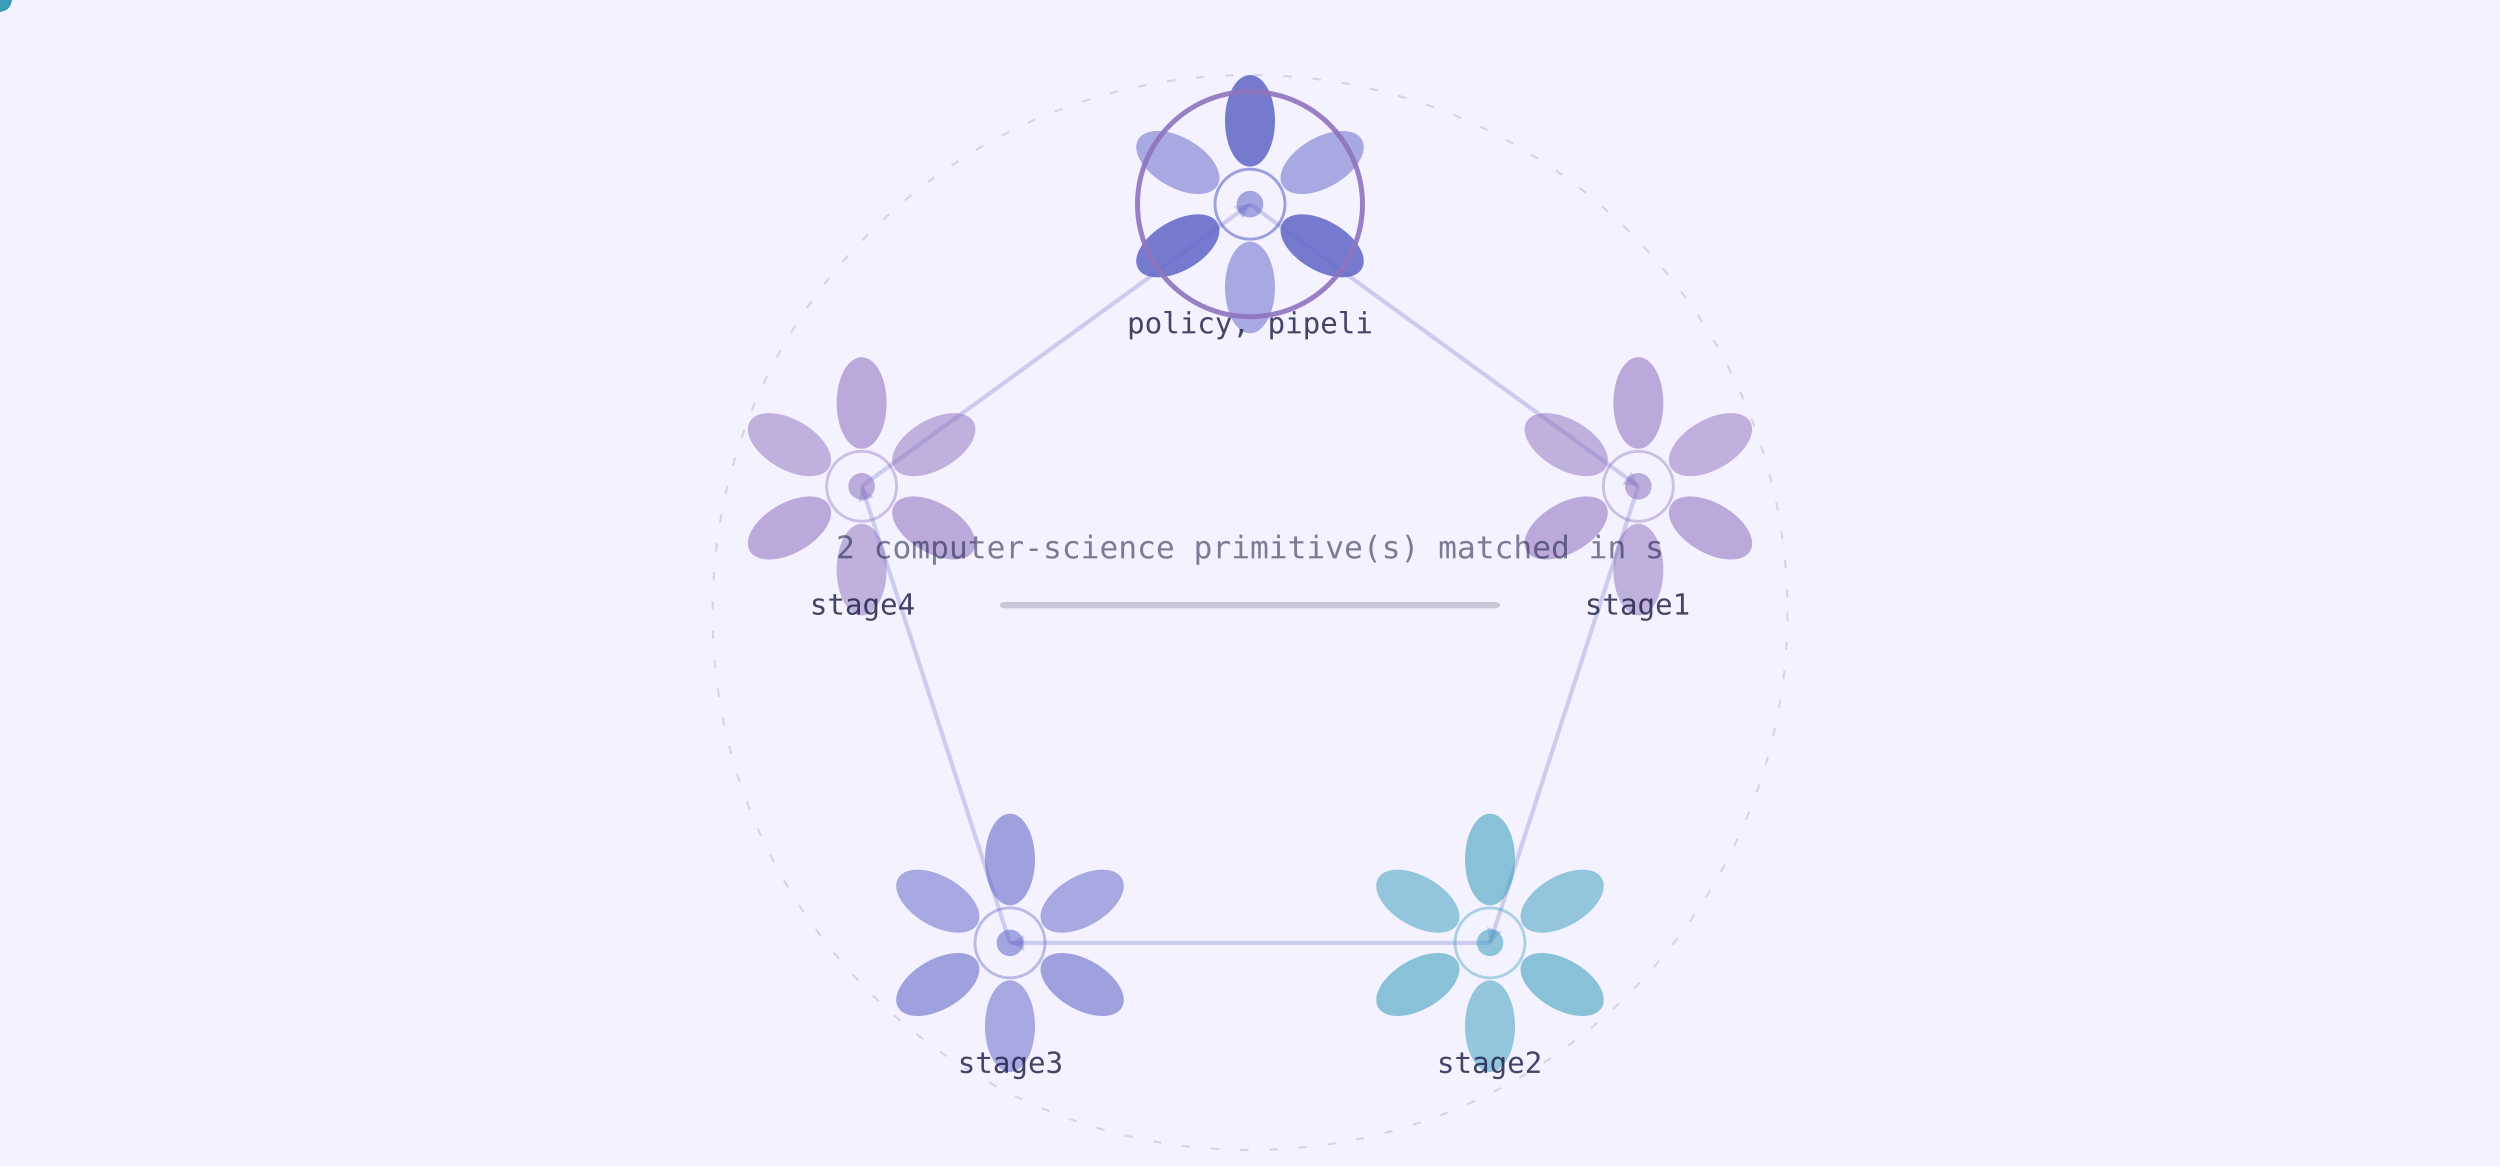
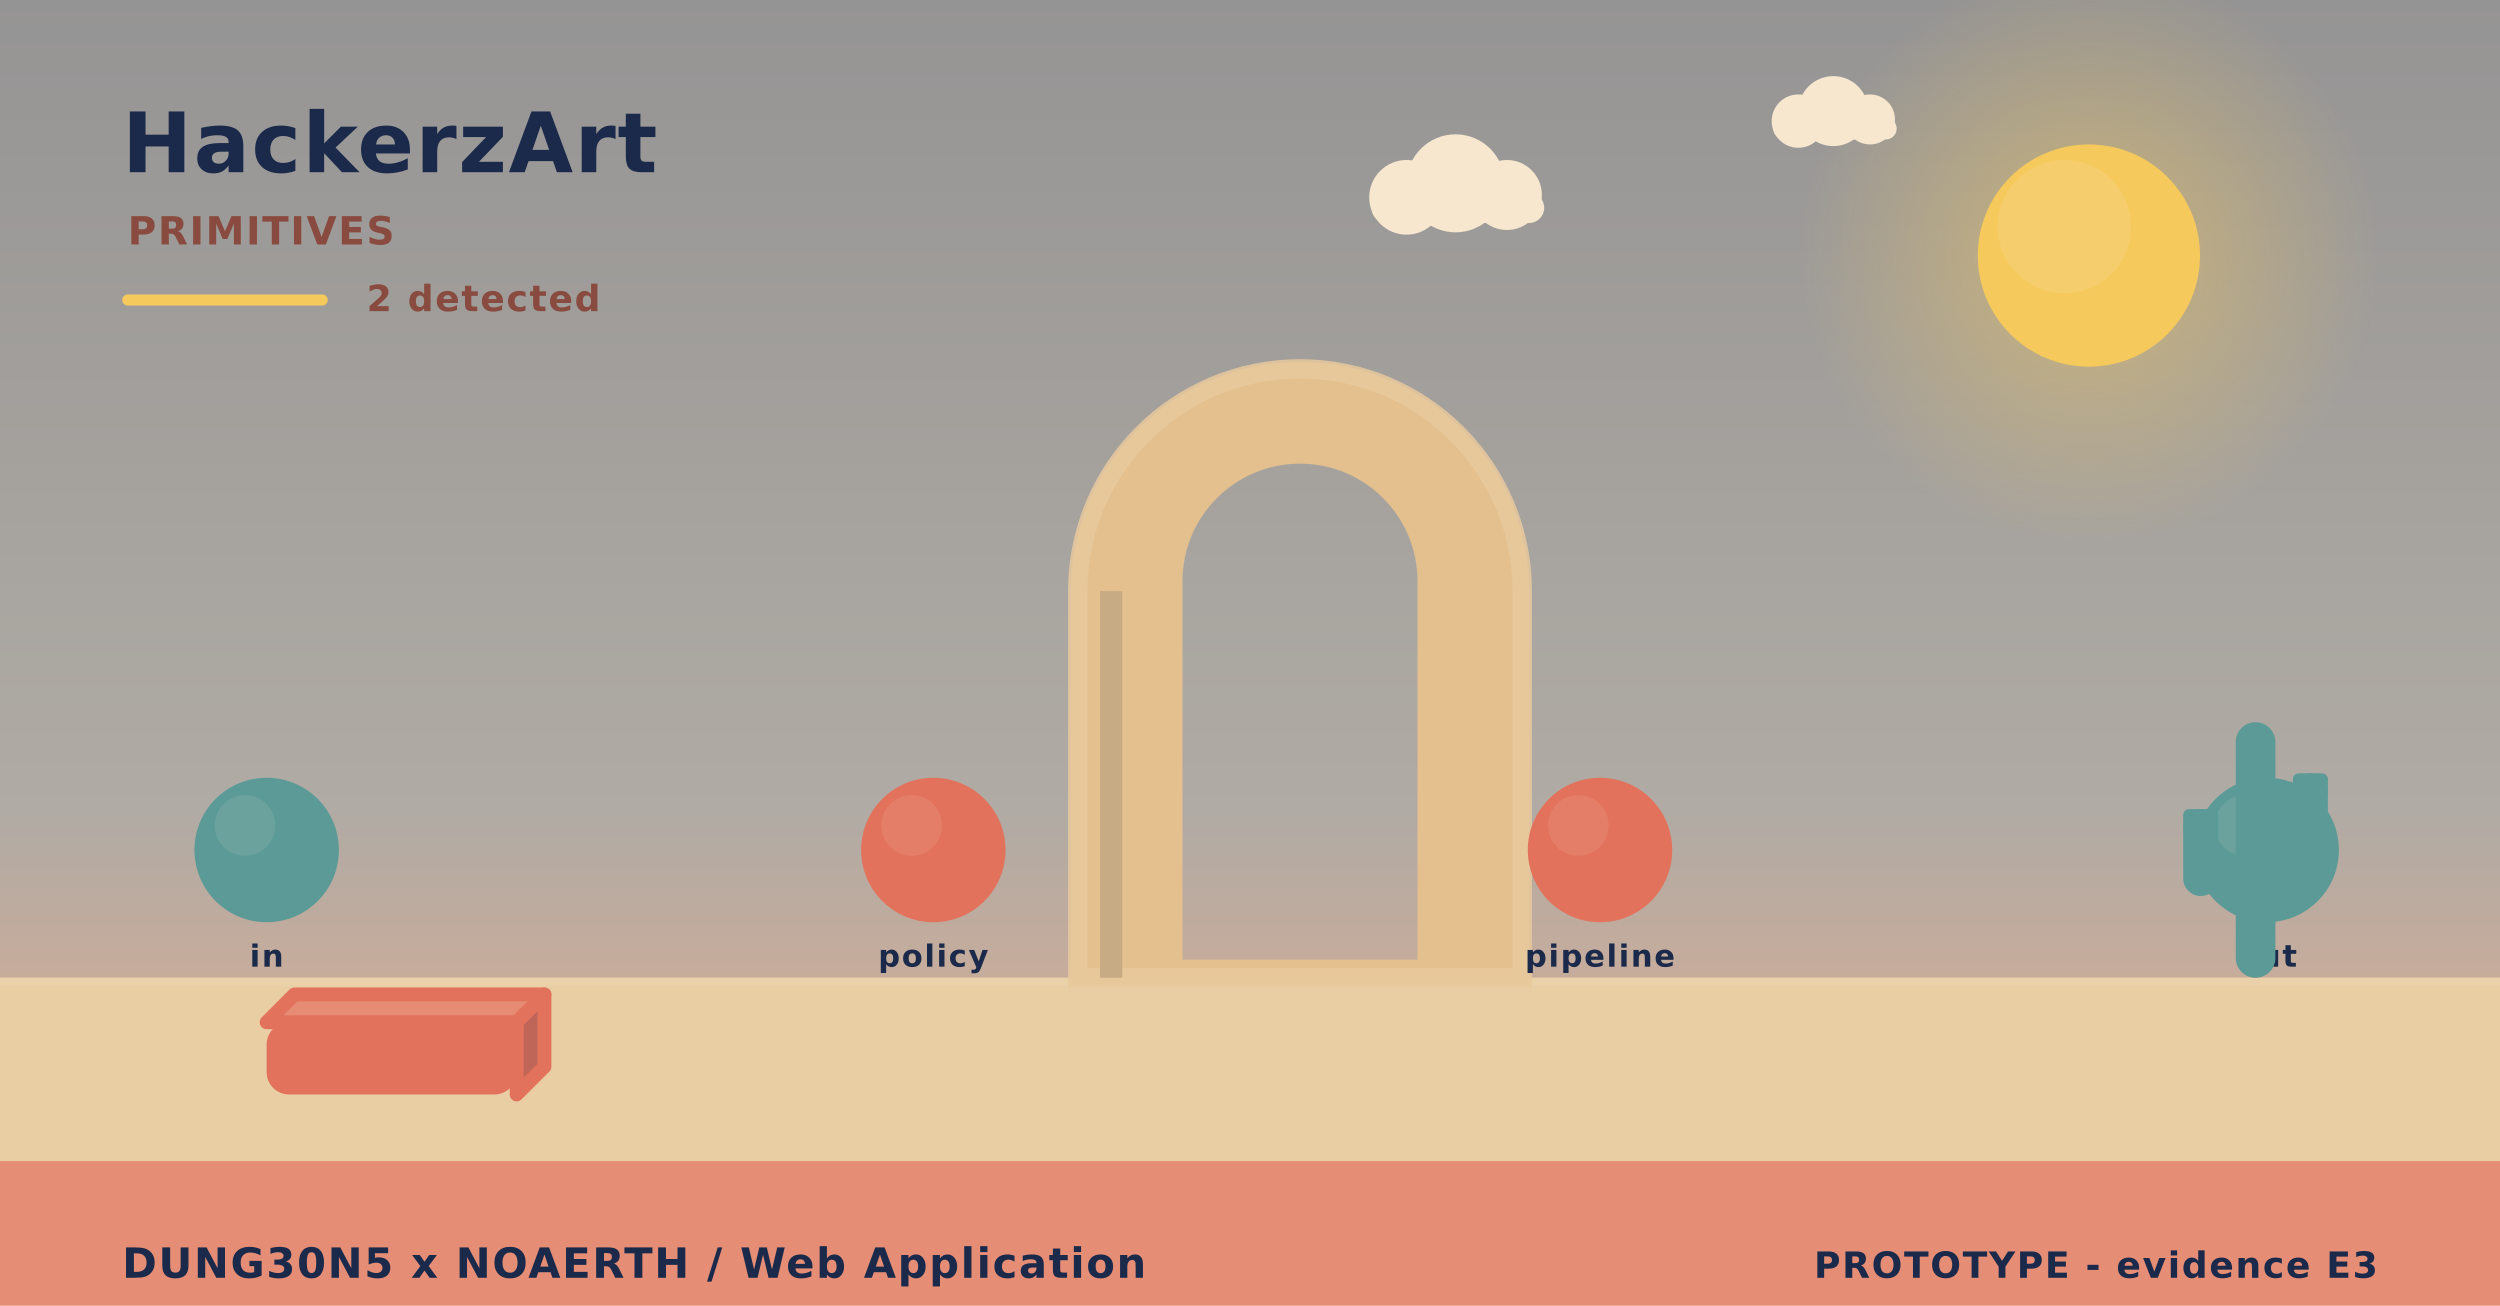
- <svg xmlns="http://www.w3.org/2000/svg" viewBox="0 0 1200 560" width="1200" height="560" role="img" aria-label="HackerzArt state machine">
-   <rect width="1200" height="560" fill="#f4f2ff" />
-   <defs>
-     <linearGradient id="gs" x1="0" y1="0" x2="1" y2="1">
-       <stop offset="0%" stop-color="#6166c7" />
-       <stop offset="100%" stop-color="#8f73be" />
-     </linearGradient>
-   </defs>
-   <circle cx="600.00" cy="294.00" r="258.00" fill="none" stroke="rgba(23,26,64,0.140)" stroke-width="1.00" opacity="1.00" stroke-dasharray="4 10" />
-   <line x1="600.00" y1="98.00" x2="786.41" y2="233.43" stroke="rgba(97,102,199,0.500)" stroke-width="2.00" opacity="0.55" />
-   <polygon points="786.41,233.43 783.14,226.36 778.67,232.51" fill="rgba(97,102,199,0.500)" opacity="0.55" />
-   <g opacity="0.9">
-     <circle cx="0.00" cy="0.00" r="5.50" fill="#3b9dbb" opacity="1.00" />
-     <animateTransform attributeName="transform" type="translate" values="600.00,98.00 786.41,233.43" dur="7.25s" begin="0.0s" repeatCount="indefinite" />
-     <animateTransform attributeName="transform" type="translate" values="786.41,233.43 600.00,98.00" dur="7.25s" begin="3.625s" repeatCount="indefinite" />
+ <svg xmlns="http://www.w3.org/2000/svg" width="900" height="470" viewBox="0 0 900 470" role="img" aria-label="HackerzArt - how it behaves">
+   <linearGradient id="skys" x1="0" y1="0" x2="0" y2="1">
+     <stop offset="0" stop-color="#959494" />
+     <stop offset="0.62" stop-color="#b0aba4" />
+     <stop offset="1" stop-color="#f3ad8a" />
+   </linearGradient>
+   <rect width="900" height="470" fill="url(#skys)" />
+   <radialGradient id="suns">
+     <stop offset="0.35" stop-color="#f5c95c" stop-opacity="0.34" />
+     <stop offset="1" stop-color="#f5c95c" stop-opacity="0" />
+   </radialGradient>
+   <circle cx="752" cy="92" r="104" fill="url(#suns)" />
+   <circle cx="752" cy="92" r="40" fill="#f5c95c" />
+   <circle cx="743.2" cy="81.6" r="24" fill="#f5d27e" opacity="0.5" />
+   <g>
+     <circle cx="524" cy="66" r="17.64" fill="#f6e7ce" />
+     <circle cx="506.36" cy="71.04" r="13.44" fill="#f6e7ce" />
+     <circle cx="542.48" cy="70.2" r="12.6" fill="#f6e7ce" />
+     <rect x="493.76" y="69.36" width="62.16" height="10.92" rx="5.46" fill="#f6e7ce" />
+     <animateTransform attributeName="transform" type="translate" values="0 0;24 0;0 0" dur="36s" begin="0s" repeatCount="indefinite" />
  </g>
-   <line x1="786.41" y1="233.43" x2="715.21" y2="452.57" stroke="rgba(97,102,199,0.500)" stroke-width="2.00" opacity="0.55" />
-   <polygon points="715.21,452.57 720.92,447.27 713.69,444.93" fill="rgba(97,102,199,0.500)" opacity="0.55" />
-   <g opacity="0.9">
-     <circle cx="0.00" cy="0.00" r="5.50" fill="#3b9dbb" opacity="1.00" />
-     <animateTransform attributeName="transform" type="translate" values="786.41,233.43 715.21,452.57" dur="7.25s" begin="1.45s" repeatCount="indefinite" />
-     <animateTransform attributeName="transform" type="translate" values="715.21,452.57 786.41,233.43" dur="7.25s" begin="5.075s" repeatCount="indefinite" />
+   <g>
+     <circle cx="660" cy="40" r="12.6" fill="#f6e7ce" />
+     <circle cx="647.4" cy="43.6" r="9.6" fill="#f6e7ce" />
+     <circle cx="673.2" cy="43" r="9" fill="#f6e7ce" />
+     <rect x="638.4" y="42.4" width="44.4" height="7.8" rx="3.9" fill="#f6e7ce" />
+     <animateTransform attributeName="transform" type="translate" values="0 0;-18 0;0 0" dur="46s" begin="3s" repeatCount="indefinite" />
  </g>
-   <line x1="715.21" y1="452.57" x2="484.79" y2="452.57" stroke="rgba(97,102,199,0.500)" stroke-width="2.00" opacity="0.55" />
-   <polygon points="484.79,452.57 491.59,456.37 491.59,448.77" fill="rgba(97,102,199,0.500)" opacity="0.55" />
-   <g opacity="0.9">
-     <circle cx="0.00" cy="0.00" r="5.50" fill="#3b9dbb" opacity="1.00" />
-     <animateTransform attributeName="transform" type="translate" values="715.21,452.57 484.79,452.57" dur="7.25s" begin="2.9s" repeatCount="indefinite" />
-     <animateTransform attributeName="transform" type="translate" values="484.79,452.57 715.21,452.57" dur="7.25s" begin="6.525s" repeatCount="indefinite" />
+   <rect x="0" y="352" width="900" height="118" fill="#e9cda3" />
+   <rect x="0" y="352" width="900" height="3" fill="#ebd1a9" />
+   <text x="44" y="62" font-family="Verdana,DejaVu Sans,sans-serif" font-size="30" font-weight="700" letter-spacing="0.6" fill="#1b2a4a" text-anchor="start">HackerzArt</text>
+   <text x="46" y="88" font-family="Verdana,DejaVu Sans,sans-serif" font-size="14" font-weight="700" letter-spacing="0.6" fill="#894b3f" text-anchor="start">PRIMITIVES</text>
+   <rect x="44" y="106" width="74" height="4" rx="2" fill="#f5c95c" />
+   <text x="132" y="112" font-family="Verdana,DejaVu Sans,sans-serif" font-size="13" font-weight="700" letter-spacing="0.6" fill="#894b3f" text-anchor="start">2 detected</text>
+   <path d="M388,352 L388,212.8 A80,80 0 0 1 548,212.8 L548,352 Z M423.2,348 L423.2,209.22 A44.8,44.8 0 0 1 512.8,209.22 L512.8,348 Z" fill="#e3c08d" fill-rule="evenodd" stroke="#e3c08d" stroke-width="5" stroke-linejoin="round" />
+   <path d="M388,352 L388,212.8 A80,80 0 0 1 548,212.8 L548,352 Z" fill="none" stroke="#e8c99d" stroke-width="7" stroke-linecap="round" opacity="0.85" />
+   <rect x="396" y="212.8" width="8" height="139.2" fill="#c7ab84" />
+   <circle cx="96" cy="306" r="26" fill="#5b9a97" />
+   <circle cx="88.2" cy="297.16" r="10.92" fill="#7aa9a2" opacity="0.55" />
+   <text x="96" y="348" font-family="Verdana,DejaVu Sans,sans-serif" font-size="11" font-weight="700" letter-spacing="0.6" fill="#1b2a4a" text-anchor="middle">in</text>
+   <g>
+     <circle cx="336" cy="306" r="26" fill="#e2725b" />
+     <circle cx="328.2" cy="297.16" r="10.92" fill="#e68972" opacity="0.55" />
+     <animate attributeName="opacity" values="0.8;1;0.8" dur="4.6s" begin="0s" repeatCount="indefinite" />
  </g>
-   <line x1="484.79" y1="452.57" x2="413.59" y2="233.43" stroke="rgba(97,102,199,0.500)" stroke-width="2.00" opacity="0.55" />
-   <polygon points="413.59,233.43 412.08,241.07 419.31,238.73" fill="rgba(97,102,199,0.500)" opacity="0.55" />
-   <g opacity="0.9">
-     <circle cx="0.00" cy="0.00" r="5.50" fill="#3b9dbb" opacity="1.00" />
-     <animateTransform attributeName="transform" type="translate" values="484.79,452.57 413.59,233.43" dur="7.25s" begin="4.35s" repeatCount="indefinite" />
-     <animateTransform attributeName="transform" type="translate" values="413.59,233.43 484.79,452.57" dur="7.25s" begin="7.975s" repeatCount="indefinite" />
+   <text x="336" y="348" font-family="Verdana,DejaVu Sans,sans-serif" font-size="11" font-weight="700" letter-spacing="0.6" fill="#1b2a4a" text-anchor="middle">policy</text>
+   <g>
+     <circle cx="576" cy="306" r="26" fill="#e2725b" />
+     <circle cx="568.2" cy="297.16" r="10.92" fill="#e68972" opacity="0.55" />
+     <animate attributeName="opacity" values="0.8;1;0.8" dur="5.2s" begin="0s" repeatCount="indefinite" />
  </g>
-   <line x1="413.59" y1="233.43" x2="600.00" y2="98.00" stroke="rgba(97,102,199,0.500)" stroke-width="2.00" opacity="0.55" />
-   <polygon points="600.00,98.00 592.27,98.92 596.73,105.07" fill="rgba(97,102,199,0.500)" opacity="0.55" />
-   <g opacity="0.9">
-     <circle cx="0.00" cy="0.00" r="5.50" fill="#3b9dbb" opacity="1.00" />
-     <animateTransform attributeName="transform" type="translate" values="413.59,233.43 600.00,98.00" dur="7.25s" begin="5.8s" repeatCount="indefinite" />
-     <animateTransform attributeName="transform" type="translate" values="600.00,98.00 413.59,233.43" dur="7.25s" begin="9.425s" repeatCount="indefinite" />
-   </g>
-   <ellipse cx="600.00" cy="58.00" rx="12.00" ry="22.00" fill="rgba(97,102,199,0.900)" opacity="0.95" transform="rotate(0.0 600.00 58.00)" />
-   <ellipse cx="634.64" cy="78.00" rx="12.00" ry="22.00" fill="rgba(97,102,199,0.550)" opacity="0.95" transform="rotate(60.0 634.64 78.00)" />
-   <ellipse cx="634.64" cy="118.00" rx="12.00" ry="22.00" fill="rgba(97,102,199,0.900)" opacity="0.95" transform="rotate(120.0 634.64 118.00)" />
-   <ellipse cx="600.00" cy="138.00" rx="12.00" ry="22.00" fill="rgba(97,102,199,0.550)" opacity="0.95" transform="rotate(180.0 600.00 138.00)" />
-   <ellipse cx="565.36" cy="118.00" rx="12.00" ry="22.00" fill="rgba(97,102,199,0.900)" opacity="0.95" transform="rotate(240.0 565.36 118.00)" />
-   <ellipse cx="565.36" cy="78.00" rx="12.00" ry="22.00" fill="rgba(97,102,199,0.550)" opacity="0.95" transform="rotate(300.0 565.36 78.00)" />
-   <circle cx="600.00" cy="98.00" r="16.80" fill="none" stroke="rgba(97,102,199,0.900)" stroke-width="1.40" opacity="0.66" />
-   <circle cx="600.00" cy="98.00" r="6.40" fill="rgba(97,102,199,0.550)" opacity="1.00" />
-   <text x="600" y="160" font-family="ui-monospace,Menlo,monospace" font-size="14" fill="rgba(23,26,64,0.800)" text-anchor="middle">policy, pipeli</text>
-   <g>
-     <circle cx="600.00" cy="98.00" r="54.00" fill="none" stroke="#8f73be" stroke-width="2.40" opacity="0.90" />
-     <animate attributeName="opacity" values="0.25;1.0;0.25" dur="14.5s" begin="0.0s" repeatCount="indefinite" />
-   </g>
-   <ellipse cx="786.41" cy="193.43" rx="12.00" ry="22.00" fill="rgba(143,115,190,0.600)" opacity="0.95" transform="rotate(0.0 786.41 193.43)" />
-   <ellipse cx="821.05" cy="213.43" rx="12.00" ry="22.00" fill="rgba(143,115,190,0.550)" opacity="0.95" transform="rotate(60.0 821.05 213.43)" />
-   <ellipse cx="821.05" cy="253.43" rx="12.00" ry="22.00" fill="rgba(143,115,190,0.600)" opacity="0.95" transform="rotate(120.0 821.05 253.43)" />
-   <ellipse cx="786.41" cy="273.43" rx="12.00" ry="22.00" fill="rgba(143,115,190,0.550)" opacity="0.95" transform="rotate(180.0 786.41 273.43)" />
-   <ellipse cx="751.77" cy="253.43" rx="12.00" ry="22.00" fill="rgba(143,115,190,0.600)" opacity="0.95" transform="rotate(240.0 751.77 253.43)" />
-   <ellipse cx="751.77" cy="213.43" rx="12.00" ry="22.00" fill="rgba(143,115,190,0.550)" opacity="0.95" transform="rotate(300.0 751.77 213.43)" />
-   <circle cx="786.41" cy="233.43" r="16.80" fill="none" stroke="rgba(143,115,190,0.600)" stroke-width="1.40" opacity="0.66" />
-   <circle cx="786.41" cy="233.43" r="6.40" fill="rgba(143,115,190,0.550)" opacity="1.00" />
-   <text x="786" y="295" font-family="ui-monospace,Menlo,monospace" font-size="14" fill="rgba(23,26,64,0.800)" text-anchor="middle">stage1</text>
-   <ellipse cx="715.21" cy="412.57" rx="12.00" ry="22.00" fill="rgba(59,157,187,0.600)" opacity="0.95" transform="rotate(0.0 715.21 412.57)" />
-   <ellipse cx="749.85" cy="432.57" rx="12.00" ry="22.00" fill="rgba(59,157,187,0.550)" opacity="0.95" transform="rotate(60.0 749.85 432.57)" />
-   <ellipse cx="749.85" cy="472.57" rx="12.00" ry="22.00" fill="rgba(59,157,187,0.600)" opacity="0.95" transform="rotate(120.0 749.85 472.57)" />
-   <ellipse cx="715.21" cy="492.57" rx="12.00" ry="22.00" fill="rgba(59,157,187,0.550)" opacity="0.95" transform="rotate(180.0 715.21 492.57)" />
-   <ellipse cx="680.56" cy="472.57" rx="12.00" ry="22.00" fill="rgba(59,157,187,0.600)" opacity="0.95" transform="rotate(240.0 680.56 472.57)" />
-   <ellipse cx="680.56" cy="432.57" rx="12.00" ry="22.00" fill="rgba(59,157,187,0.550)" opacity="0.95" transform="rotate(300.0 680.56 432.57)" />
-   <circle cx="715.21" cy="452.57" r="16.80" fill="none" stroke="rgba(59,157,187,0.600)" stroke-width="1.40" opacity="0.66" />
-   <circle cx="715.21" cy="452.57" r="6.40" fill="rgba(59,157,187,0.550)" opacity="1.00" />
-   <text x="715" y="515" font-family="ui-monospace,Menlo,monospace" font-size="14" fill="rgba(23,26,64,0.800)" text-anchor="middle">stage2</text>
-   <ellipse cx="484.79" cy="412.57" rx="12.00" ry="22.00" fill="rgba(97,102,199,0.600)" opacity="0.95" transform="rotate(0.0 484.79 412.57)" />
-   <ellipse cx="519.44" cy="432.57" rx="12.00" ry="22.00" fill="rgba(97,102,199,0.550)" opacity="0.95" transform="rotate(60.0 519.44 432.57)" />
-   <ellipse cx="519.44" cy="472.57" rx="12.00" ry="22.00" fill="rgba(97,102,199,0.600)" opacity="0.95" transform="rotate(120.0 519.44 472.57)" />
-   <ellipse cx="484.79" cy="492.57" rx="12.00" ry="22.00" fill="rgba(97,102,199,0.550)" opacity="0.95" transform="rotate(180.0 484.79 492.57)" />
-   <ellipse cx="450.15" cy="472.57" rx="12.00" ry="22.00" fill="rgba(97,102,199,0.600)" opacity="0.95" transform="rotate(240.0 450.15 472.57)" />
-   <ellipse cx="450.15" cy="432.57" rx="12.00" ry="22.00" fill="rgba(97,102,199,0.550)" opacity="0.95" transform="rotate(300.0 450.15 432.57)" />
-   <circle cx="484.79" cy="452.57" r="16.80" fill="none" stroke="rgba(97,102,199,0.600)" stroke-width="1.40" opacity="0.66" />
-   <circle cx="484.79" cy="452.57" r="6.40" fill="rgba(97,102,199,0.550)" opacity="1.00" />
-   <text x="485" y="515" font-family="ui-monospace,Menlo,monospace" font-size="14" fill="rgba(23,26,64,0.800)" text-anchor="middle">stage3</text>
-   <ellipse cx="413.59" cy="193.43" rx="12.00" ry="22.00" fill="rgba(143,115,190,0.600)" opacity="0.95" transform="rotate(0.0 413.59 193.43)" />
-   <ellipse cx="448.23" cy="213.43" rx="12.00" ry="22.00" fill="rgba(143,115,190,0.550)" opacity="0.95" transform="rotate(60.0 448.23 213.43)" />
-   <ellipse cx="448.23" cy="253.43" rx="12.00" ry="22.00" fill="rgba(143,115,190,0.600)" opacity="0.95" transform="rotate(120.0 448.23 253.43)" />
-   <ellipse cx="413.59" cy="273.43" rx="12.00" ry="22.00" fill="rgba(143,115,190,0.550)" opacity="0.95" transform="rotate(180.0 413.59 273.43)" />
-   <ellipse cx="378.95" cy="253.43" rx="12.00" ry="22.00" fill="rgba(143,115,190,0.600)" opacity="0.95" transform="rotate(240.0 378.95 253.43)" />
-   <ellipse cx="378.95" cy="213.43" rx="12.00" ry="22.00" fill="rgba(143,115,190,0.550)" opacity="0.95" transform="rotate(300.0 378.95 213.43)" />
-   <circle cx="413.59" cy="233.43" r="16.80" fill="none" stroke="rgba(143,115,190,0.600)" stroke-width="1.40" opacity="0.66" />
-   <circle cx="413.59" cy="233.43" r="6.40" fill="rgba(143,115,190,0.550)" opacity="1.00" />
-   <text x="414" y="295" font-family="ui-monospace,Menlo,monospace" font-size="14" fill="rgba(23,26,64,0.800)" text-anchor="middle">stage4</text>
-   <rect x="480.00" y="289.00" width="240.00" height="3.00" rx="2.00" fill="rgba(23,26,64,0.200)" opacity="1.00" />
-   <text x="600" y="268" font-family="ui-monospace,Menlo,monospace" font-size="15" fill="rgba(23,26,64,0.550)" text-anchor="middle">2 computer-science primitive(s) matched in s</text>
+   <text x="576" y="348" font-family="Verdana,DejaVu Sans,sans-serif" font-size="11" font-weight="700" letter-spacing="0.6" fill="#1b2a4a" text-anchor="middle">pipeline</text>
+   <circle cx="816" cy="306" r="26" fill="#5b9a97" />
+   <circle cx="808.2" cy="297.16" r="10.92" fill="#7aa9a2" opacity="0.55" />
+   <text x="816" y="348" font-family="Verdana,DejaVu Sans,sans-serif" font-size="11" font-weight="700" letter-spacing="0.6" fill="#1b2a4a" text-anchor="middle">out</text>
+   <path d="M96,368 L186,368 L196,358 L106,358 Z" fill="#e68c74" stroke="#e2725b" stroke-width="5" stroke-linejoin="round" />
+   <path d="M186,368 L196,358 L196,384 L186,394 Z" fill="#c06658" stroke="#e2725b" stroke-width="5" stroke-linejoin="round" />
+   <rect x="96" y="368" width="90" height="26" rx="8" fill="#e2725b" />
+   <rect x="804.86" y="260" width="14.28" height="92" rx="7.14" fill="#5b9a97" />
+   <rect x="785.96" y="291.28" width="12.6" height="31.28" rx="6.3" fill="#5b9a97" />
+   <rect x="785.96" y="291.28" width="12.6" height="9.2" rx="2.1" fill="#5b9a97" />
+   <rect x="825.44" y="278.4" width="12.6" height="31.28" rx="6.3" fill="#5b9a97" />
+   <rect x="825.44" y="278.4" width="12.6" height="9.2" rx="2.1" fill="#5b9a97" />
+   <rect x="0" y="418" width="900" height="52" rx="0" fill="#e68972" opacity="0.94" />
+   <text x="44" y="460" font-family="Verdana,DejaVu Sans,sans-serif" font-size="15" font-weight="700" letter-spacing="0.6" fill="#1b2a4a" text-anchor="start">DUNG30N5 x NOAERTH  /  Web Application</text>
+   <text x="856" y="460" font-family="Verdana,DejaVu Sans,sans-serif" font-size="13" font-weight="700" letter-spacing="0.6" fill="#1b2a4a" text-anchor="end">PROTOTYPE  -  evidence E3</text>
</svg>
